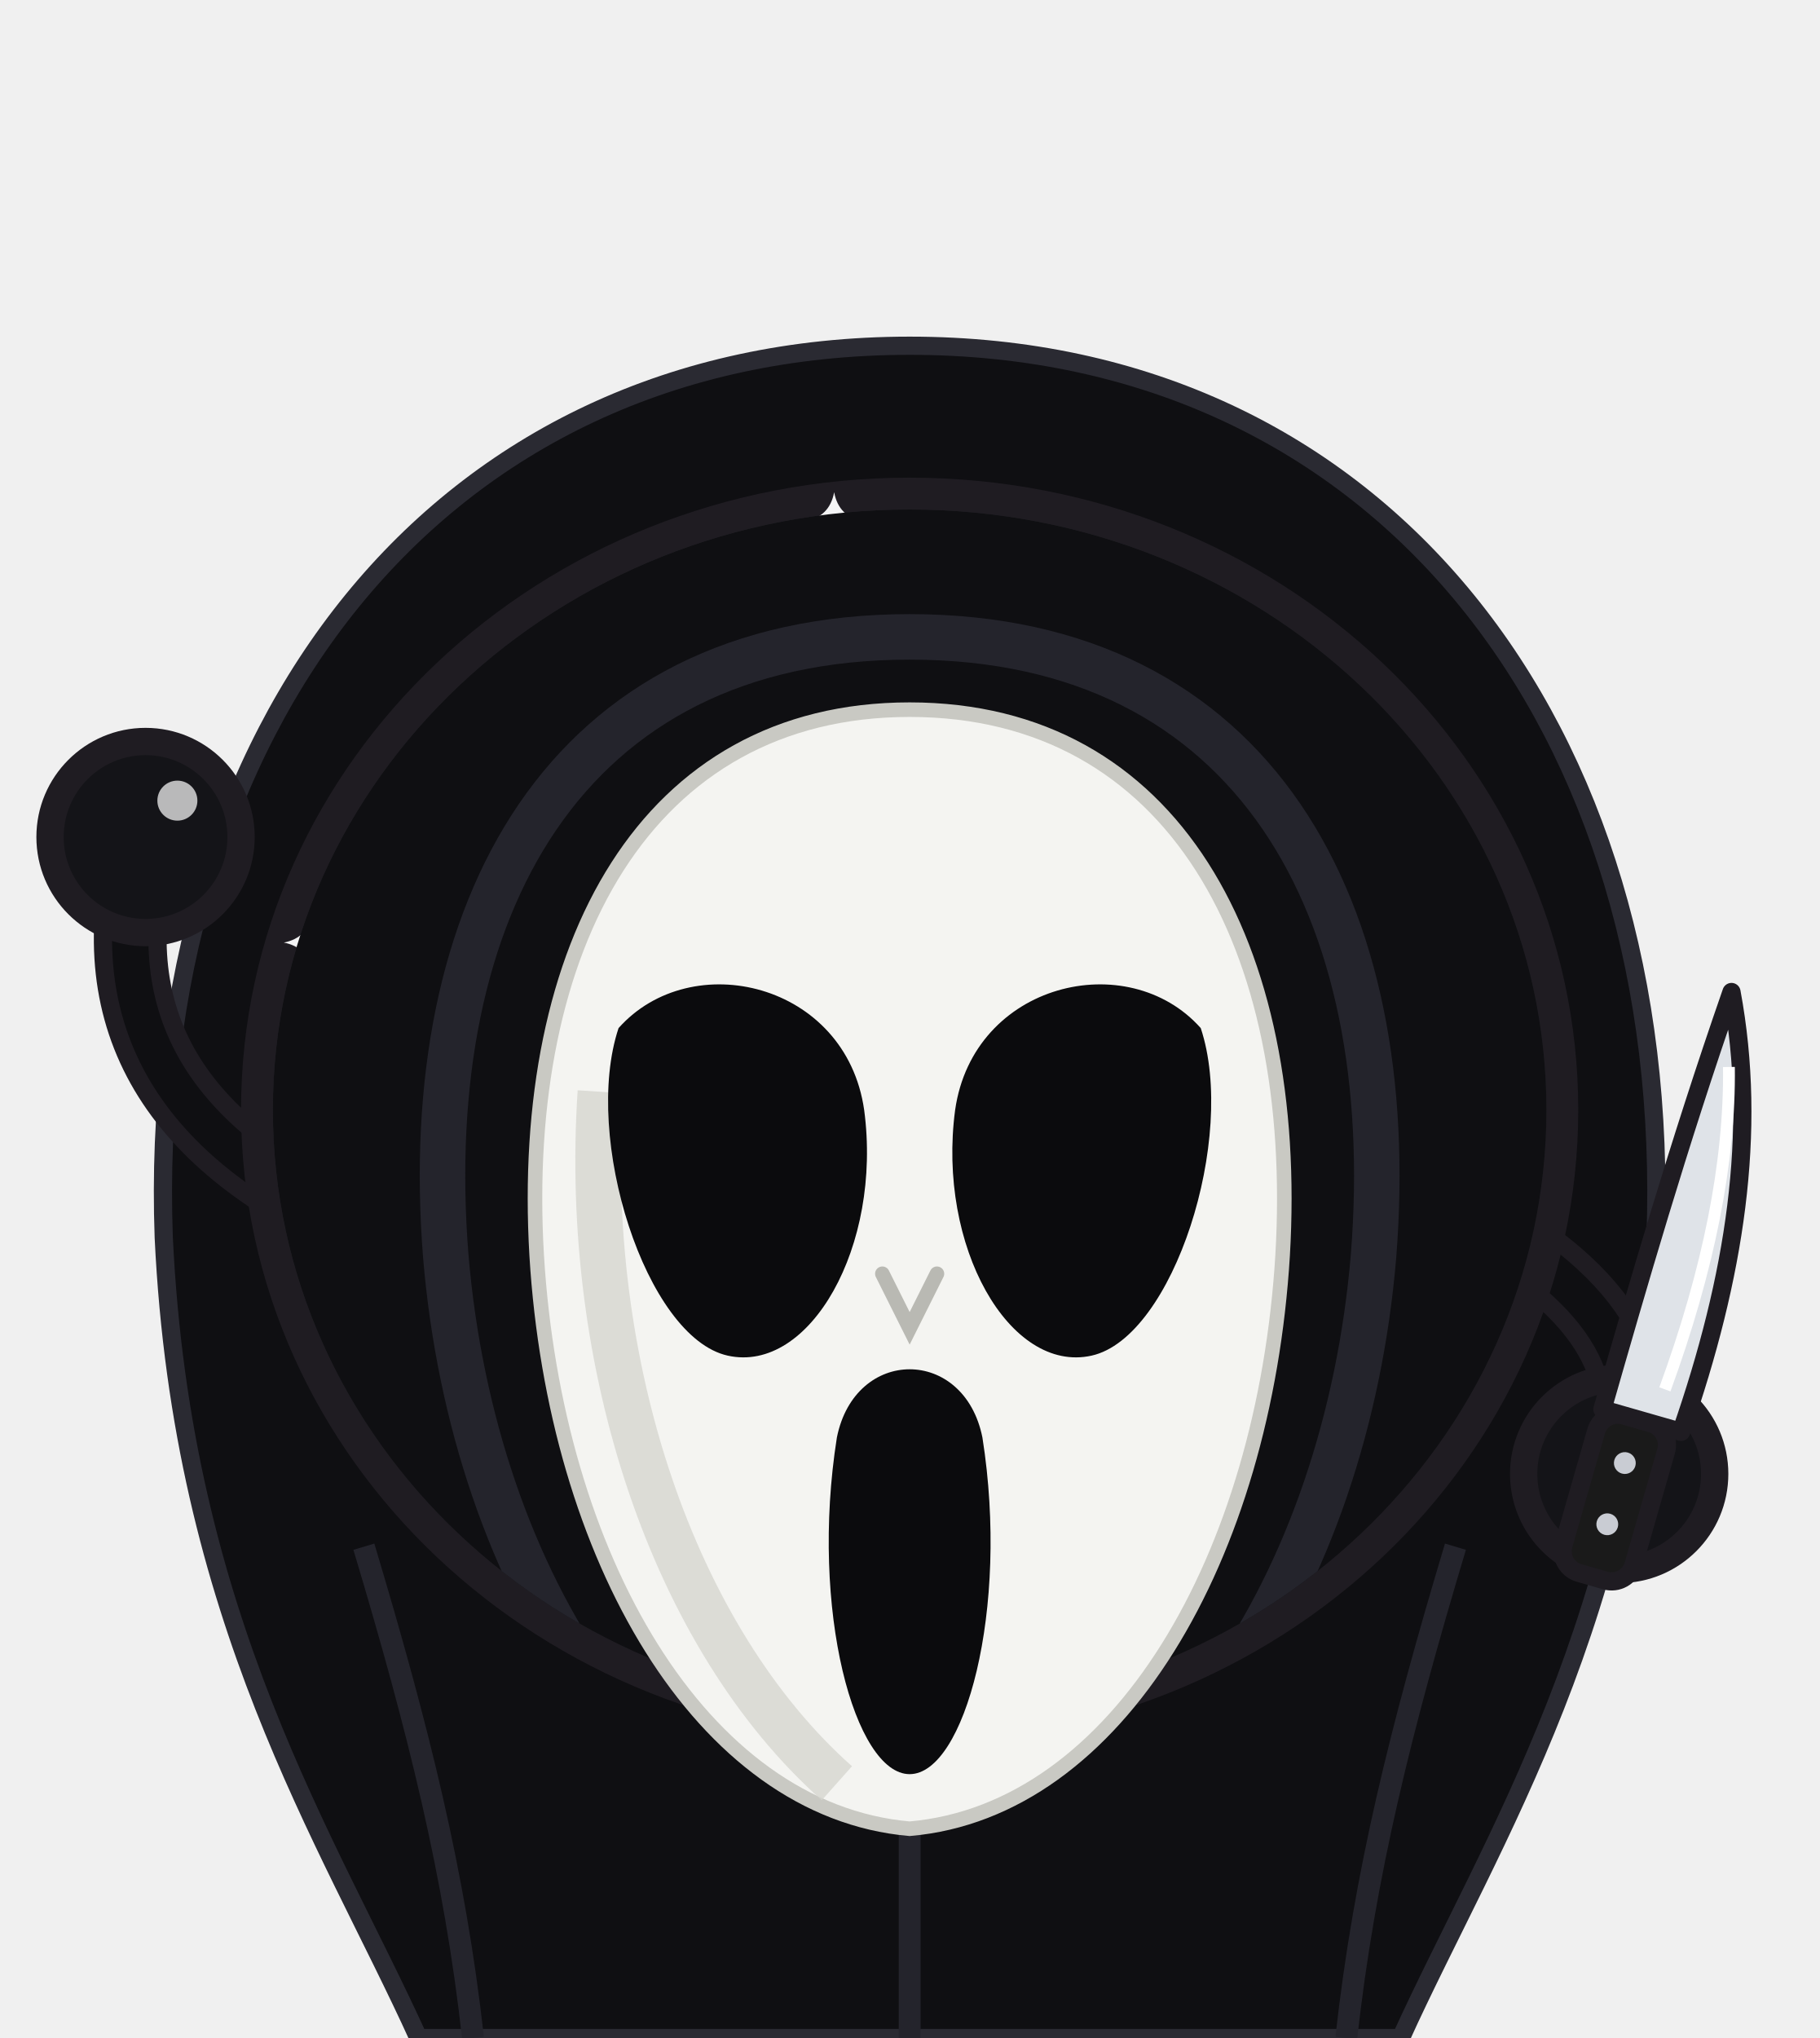
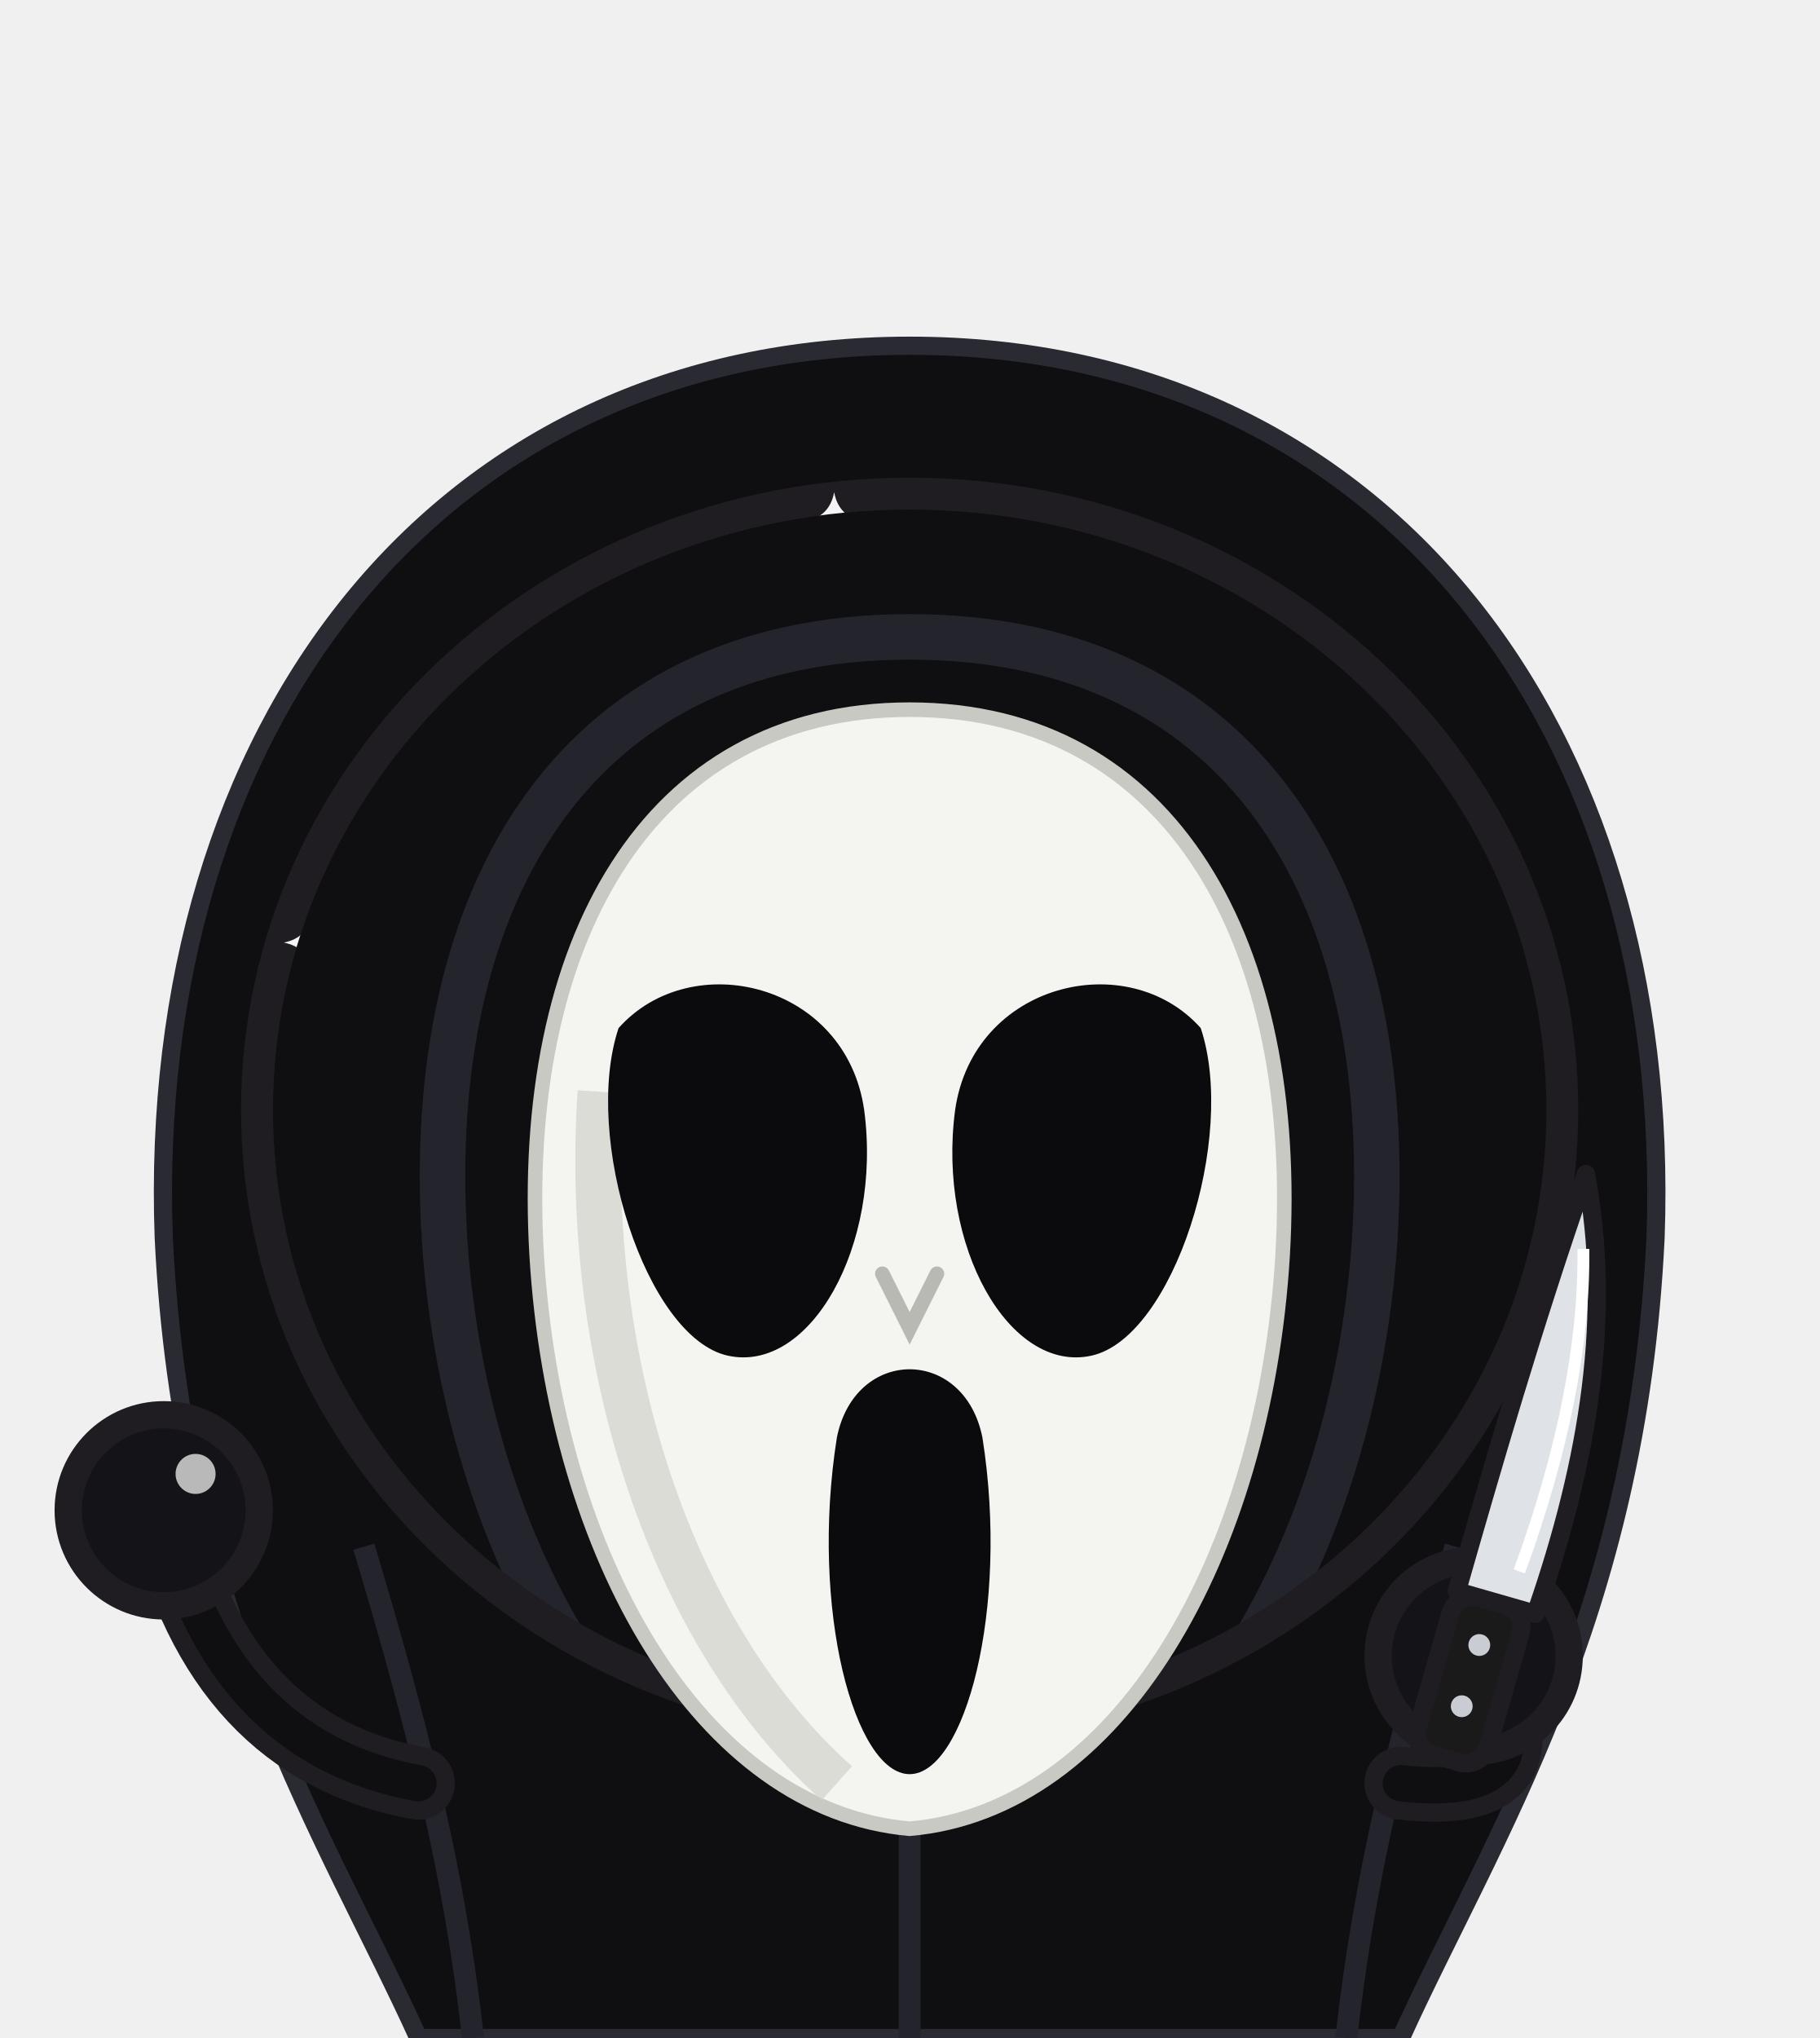
<svg xmlns="http://www.w3.org/2000/svg" viewBox="0 0 200 224" role="img" aria-label="Globinho fantasiado de máscara branca de grito e capuz preto">
-   <style>*{transform-box:view-box}.espia{transform-origin:100px 190px;animation:ginga 1s ease-in-out infinite alternate}@keyframes ginga{from{transform:rotate(-8deg)}to{transform:rotate(3deg)}}.braco-esq{animation:tchau .34s ease-in-out infinite alternate}@keyframes tchau{from{transform:rotate(-26deg)}to{transform:rotate(30deg)}}@media (prefers-reduced-motion: reduce){*{animation:none!important}}</style>
+   <style>*{transform-box:view-box}.espia{transform-origin:100px 190px;animation:ginga 1s ease-in-out infinite alternate}@keyframes ginga{from{transform:rotate(-8deg)}to{transform:rotate(3deg)}}.braco-esq{animation:tchau .34s ease-in-out infinite alternate}@keyframes tchau{from{transform:rotate(-20deg)}to{transform:rotate(22deg)}}@media (prefers-reduced-motion: reduce){*{animation:none!important}}</style>
  <defs>
    <clipPath id="cH8">
      <ellipse cx="100" cy="122" rx="70" ry="66" />
    </clipPath>
    <radialGradient id="sH8" cx="0.36" cy="0.3" r="0.82">
      <stop offset="0.5" stop-color="#000" stop-opacity="0" />
      <stop offset="1" stop-color="#000" stop-opacity="0.4" />
    </radialGradient>
    <radialGradient id="rH8" cx="0.5" cy="0.5" r="0.5">
      <stop offset="0" stop-color="#1F1C22" stop-opacity="0.5" />
      <stop offset="0.65" stop-color="#1F1C22" stop-opacity="0.26" />
      <stop offset="1" stop-color="#1F1C22" stop-opacity="0" />
    </radialGradient>
    <radialGradient id="iH8" cx="0.5" cy="0.35" r="0.7">
      <stop offset="0" stop-color="#3A2A30" />
      <stop offset="0.7" stop-color="#1F1C22" />
      <stop offset="1" stop-color="#120F14" />
    </radialGradient>
    <linearGradient id="tH8" x1="0" y1="0" x2="1" y2="0">
      <stop offset="0" stop-color="#7C808B" />
      <stop offset="0.35" stop-color="#FCFCFE" />
      <stop offset="1" stop-color="#A5A9B2" />
    </linearGradient>
  </defs>
  <g class="espia">
    <path d="M100,38 C152,38 184,80 182,136 C180,178 164,202 154,224 L46,224 C36,202 20,178 18,136 C16,80 48,38 100,38Z" fill="#0f0f12" stroke="#2a2a32" stroke-width="2" />
    <path d="M40,170 C46,190 50,206 52,224 M160,170 C154,190 150,206 148,224 M100,190 L100,224" stroke="#24242c" stroke-width="2.4" fill="none" />
-     <g class="braco braco-esq" style="transform-origin:38px 134px">
-       <path d="M38,134 Q8,120 16,92" fill="none" stroke="#1F1C22" stroke-width="8" stroke-linecap="round" />
-       <path d="M38,134 Q8,120 16,92" fill="none" stroke="#0f0f12" stroke-width="4" stroke-linecap="round" />
-       <circle cx="16" cy="92" r="10.5" fill="#141418" stroke="#1F1C22" stroke-width="3" />
-       <circle cx="19.5" cy="88" r="2.2" fill="#fff" opacity=".7" />
-     </g>
-     <g class="braco braco-dir" style="transform-origin:162px 134px">
-       <path d="M162,134 Q184,146 178,162" fill="none" stroke="#1F1C22" stroke-width="8" stroke-linecap="round" />
-       <path d="M162,134 Q184,146 178,162" fill="none" stroke="#0f0f12" stroke-width="4" stroke-linecap="round" />
-       <circle cx="178" cy="162" r="10.5" fill="#141418" stroke="#1F1C22" stroke-width="3" />
-       <circle cx="181.5" cy="158" r="2.2" fill="#fff" opacity=".7" />
+     <g class="braco braco-esq" style="transform-origin:46px 196px">
+       <path d="M46,196 Q24,192 18,166" fill="none" stroke="#1F1C22" stroke-width="8" stroke-linecap="round" />
+       <path d="M46,196 Q24,192 18,166" fill="none" stroke="#0f0f12" stroke-width="4" stroke-linecap="round" />
+       <circle cx="18" cy="166" r="10.5" fill="#141418" stroke="#1F1C22" stroke-width="3" />
+       <circle cx="21.5" cy="162" r="2.2" fill="#fff" opacity=".7" />
+     </g>
+     <g class="braco braco-dir" style="transform-origin:154px 196px">
+       <path d="M154,196 Q172,198 162,182" fill="none" stroke="#1F1C22" stroke-width="8" stroke-linecap="round" />
+       <path d="M154,196 Q172,198 162,182" fill="none" stroke="#0f0f12" stroke-width="4" stroke-linecap="round" />
+       <circle cx="162" cy="182" r="10.5" fill="#141418" stroke="#1F1C22" stroke-width="3" />
+       <circle cx="165.5" cy="178" r="2.2" fill="#fff" opacity=".7" />
    </g>
    <g class="corpo">
      <ellipse cx="100" cy="122" rx="73.5" ry="69.5" fill="#1F1C22" />
      <g class="facetas" clip-path="url(#cH8)">
        <ellipse cx="100" cy="122" rx="70" ry="66" fill="#2A2930" />
        <path d="M98.6,56.2 L98.6,56.2 L82.1,58.5 L81.7,58.5Z" fill="#E6E8ED" />
        <path d="M98.7,56.2 L98.7,56.2 L83.4,58.5 L82.2,58.5Z" fill="#E6E8ED" />
        <path d="M98.8,56.2 L98.8,56.2 L85.6,58.5 L83.6,58.5Z" fill="#E6E8ED" />
        <path d="M99.0,56.2 L99.0,56.2 L88.5,58.5 L85.8,58.5Z" fill="#C9CCD3" />
        <path d="M99.3,56.2 L99.3,56.2 L91.9,58.5 L88.7,58.5Z" fill="#C9CCD3" />
        <path d="M99.5,56.2 L99.5,56.2 L95.8,58.5 L92.2,58.5Z" fill="#E6E8ED" />
        <path d="M99.8,56.2 L99.8,56.2 L99.8,58.5 L96.1,58.5Z" fill="#E6E8ED" />
        <path d="M100.2,56.2 L100.2,56.2 L103.9,58.5 L100.2,58.5Z" fill="#C9CCD3" />
        <path d="M100.5,56.2 L100.5,56.2 L107.8,58.5 L104.2,58.5Z" fill="#E6E8ED" />
        <path d="M100.7,56.2 L100.7,56.2 L111.3,58.5 L108.1,58.5Z" fill="#C9CCD3" />
        <path d="M101.0,56.2 L101.0,56.2 L114.2,58.5 L111.5,58.5Z" fill="#A5A9B2" />
        <path d="M101.2,56.2 L101.2,56.2 L116.4,58.5 L114.4,58.5Z" fill="#C9CCD3" />
        <path d="M101.3,56.2 L101.3,56.2 L117.8,58.5 L116.6,58.5Z" fill="#C9CCD3" />
        <path d="M101.4,56.2 L101.4,56.2 L118.3,58.5 L117.9,58.5Z" fill="#C9CCD3" />
        <path d="M79.1,59.2 L79.5,59.2 L64.3,65.9 L63.5,65.9Z" fill="#E6E8ED" />
        <path d="M79.7,59.2 L80.9,59.2 L66.9,65.9 L64.5,65.9Z" fill="#FCFCFE" />
        <path d="M81.3,59.2 L83.3,59.2 L71.2,65.9 L67.3,65.9Z" fill="#FCFCFE" />
        <path d="M83.9,59.2 L86.6,59.2 L76.9,65.9 L71.7,65.9Z" fill="#E6E8ED" />
        <path d="M87.3,59.2 L90.5,59.2 L83.7,65.9 L77.6,65.9Z" fill="#FCFCFE" />
        <path d="M91.3,59.2 L94.9,59.2 L91.4,65.9 L84.6,65.9Z" fill="#E6E8ED" />
        <path d="M95.8,59.2 L99.6,59.2 L99.6,65.9 L92.3,65.9Z" fill="#E6E8ED" />
        <path d="M100.4,59.2 L104.2,59.2 L107.7,65.9 L100.4,65.9Z" fill="#F4A3A3" />
        <path d="M105.1,59.2 L108.7,59.2 L115.4,65.9 L108.6,65.9Z" fill="#C9CCD3" />
        <path d="M109.5,59.2 L112.7,59.2 L122.4,65.9 L116.3,65.9Z" fill="#F4A3A3" />
        <path d="M113.4,59.2 L116.1,59.2 L128.3,65.9 L123.1,65.9Z" fill="#C9CCD3" />
        <path d="M116.7,59.2 L118.7,59.2 L132.7,65.9 L128.8,65.9Z" fill="#C9CCD3" />
        <path d="M119.1,59.2 L120.3,59.2 L135.5,65.9 L133.1,65.9Z" fill="#C9CCD3" />
        <path d="M120.5,59.2 L120.9,59.2 L136.5,65.9 L135.7,65.9Z" fill="#7C808B" />
        <path d="M61.2,67.3 L62.0,67.3 L49.4,77.9 L48.2,77.9Z" fill="#FCFCFE" />
        <path d="M62.3,67.3 L64.7,67.3 L53.1,77.9 L49.7,77.9Z" fill="#E6E8ED" />
        <path d="M65.3,67.3 L69.2,67.3 L59.1,77.9 L53.7,77.9Z" fill="#FCFCFE" />
        <path d="M70.1,67.3 L75.2,67.3 L67.2,77.9 L60.0,77.9Z" fill="#E6E8ED" />
        <path d="M76.3,67.3 L82.5,67.3 L76.9,77.9 L68.3,77.9Z" fill="#E6E8ED" />
        <path d="M83.8,67.3 L90.7,67.3 L87.8,77.9 L78.2,77.9Z" fill="#FCFCFE" />
        <path d="M92.1,67.3 L99.3,67.3 L99.3,77.9 L89.2,77.9Z" fill="#E6E8ED" />
        <path d="M100.7,67.3 L107.9,67.3 L110.8,77.9 L100.7,77.9Z" fill="#FCFCFE" />
        <path d="M109.3,67.3 L116.2,67.3 L121.8,77.9 L112.2,77.9Z" fill="#E6E8ED" />
        <path d="M117.5,67.3 L123.7,67.3 L131.7,77.9 L123.1,77.9Z" fill="#F4A3A3" />
        <path d="M124.8,67.3 L129.9,67.3 L140.0,77.9 L132.8,77.9Z" fill="#C9CCD3" />
        <path d="M130.8,67.3 L134.7,67.3 L146.3,77.9 L140.9,77.9Z" fill="#7C808B" />
        <path d="M135.3,67.3 L137.7,67.3 L150.3,77.9 L146.9,77.9Z" fill="#7C808B" />
        <path d="M138.0,67.3 L138.8,67.3 L151.8,77.9 L150.6,77.9Z" fill="#555862" />
        <path d="M46.4,79.9 L47.6,79.9 L38.6,93.5 L37.2,93.5Z" fill="#E6E8ED" />
        <path d="M48.0,79.9 L51.4,79.9 L43.0,93.5 L39.0,93.5Z" fill="#FCFCFE" />
        <path d="M52.1,79.9 L57.6,79.9 L50.3,93.5 L43.8,93.5Z" fill="#FCFCFE" />
        <path d="M58.7,79.9 L65.9,79.9 L60.1,93.5 L51.5,93.5Z" fill="#E6E8ED" />
        <path d="M67.3,79.9 L75.9,79.9 L71.9,93.5 L61.5,93.5Z" fill="#FCFCFE" />
        <path d="M77.6,79.9 L87.2,79.9 L85.1,93.5 L73.6,93.5Z" fill="#FCFCFE" />
        <path d="M89.0,79.9 L99.1,79.9 L99.1,93.5 L86.9,93.5Z" fill="#FCFCFE" />
        <path d="M100.9,79.9 L111.0,79.9 L113.1,93.5 L100.9,93.5Z" fill="#C9CCD3" />
        <path d="M112.8,79.9 L122.4,79.9 L126.4,93.5 L114.9,93.5Z" fill="#C9CCD3" />
        <path d="M124.1,79.9 L132.7,79.9 L138.5,93.5 L128.1,93.5Z" fill="#A5A9B2" />
        <path d="M134.1,79.9 L141.3,79.9 L148.5,93.5 L139.9,93.5Z" fill="#A5A9B2" />
        <path d="M142.4,79.9 L147.9,79.9 L156.2,93.5 L149.7,93.5Z" fill="#A5A9B2" />
        <path d="M148.6,79.9 L152.0,79.9 L161.0,93.5 L157.0,93.5Z" fill="#7C808B" />
        <path d="M152.4,79.9 L153.6,79.9 L162.8,93.5 L161.4,93.5Z" fill="#555862" />
        <path d="M36.0,95.8 L37.4,95.8 L32.7,111.3 L31.2,111.3Z" fill="#F4A3A3" />
        <path d="M37.9,95.8 L41.9,95.8 L37.6,111.3 L33.2,111.3Z" fill="#FCFCFE" />
        <path d="M42.8,95.8 L49.4,95.8 L45.6,111.3 L38.5,111.3Z" fill="#E6E8ED" />
        <path d="M50.6,95.8 L59.3,95.8 L56.3,111.3 L46.9,111.3Z" fill="#FCFCFE" />
        <path d="M60.9,95.8 L71.3,95.8 L69.2,111.3 L57.9,111.3Z" fill="#FCFCFE" />
        <path d="M73.2,95.8 L84.8,95.8 L83.7,111.3 L71.1,111.3Z" fill="#E6E8ED" />
        <path d="M86.8,95.8 L99.0,95.8 L99.0,111.3 L85.7,111.3Z" fill="#FCFCFE" />
        <path d="M101.0,95.8 L113.2,95.8 L114.3,111.3 L101.0,111.3Z" fill="#E6E8ED" />
        <path d="M115.2,95.8 L126.8,95.8 L128.9,111.3 L116.3,111.3Z" fill="#C9CCD3" />
        <path d="M128.7,95.8 L139.1,95.8 L142.1,111.3 L130.8,111.3Z" fill="#A5A9B2" />
        <path d="M140.7,95.8 L149.4,95.8 L153.1,111.3 L143.7,111.3Z" fill="#A5A9B2" />
        <path d="M150.6,95.8 L157.2,95.8 L161.5,111.3 L154.4,111.3Z" fill="#7C808B" />
        <path d="M158.1,95.8 L162.1,95.8 L166.8,111.3 L162.4,111.3Z" fill="#7C808B" />
        <path d="M162.6,95.8 L164.0,95.8 L168.8,111.3 L167.3,111.3Z" fill="#7C808B" />
        <path d="M30.8,113.9 L32.3,113.9 L32.3,130.1 L30.8,130.1Z" fill="#A5A9B2" />
        <path d="M32.8,113.9 L37.2,113.9 L37.2,130.1 L32.8,130.1Z" fill="#E6E8ED" />
        <path d="M38.2,113.9 L45.3,113.9 L45.3,130.1 L38.2,130.1Z" fill="#E6E8ED" />
        <path d="M46.6,113.9 L56.0,113.9 L56.0,130.1 L46.6,130.1Z" fill="#C9CCD3" />
        <path d="M57.7,113.9 L69.0,113.9 L69.0,130.1 L57.7,130.1Z" fill="#C9CCD3" />
        <path d="M71.0,113.9 L83.6,113.9 L83.6,130.1 L71.0,130.1Z" fill="#E6E8ED" />
        <path d="M85.7,113.9 L98.9,113.9 L98.9,130.1 L85.7,130.1Z" fill="#E6E8ED" />
        <path d="M101.1,113.9 L114.3,113.9 L114.3,130.1 L101.1,130.1Z" fill="#C9CCD3" />
        <path d="M116.4,113.9 L129.0,113.9 L129.0,130.1 L116.4,130.1Z" fill="#C9CCD3" />
        <path d="M131.0,113.9 L142.3,113.9 L142.3,130.1 L131.0,130.1Z" fill="#7C808B" />
        <path d="M144.0,113.9 L153.4,113.9 L153.4,130.1 L144.0,130.1Z" fill="#555862" />
        <path d="M154.7,113.9 L161.8,113.9 L161.8,130.1 L154.7,130.1Z" fill="#555862" />
        <path d="M162.8,113.9 L167.2,113.9 L167.2,130.1 L162.8,130.1Z" fill="#555862" />
        <path d="M167.7,113.9 L169.2,113.9 L169.2,130.1 L167.7,130.1Z" fill="#555862" />
        <path d="M31.2,132.7 L32.7,132.7 L37.4,148.2 L36.0,148.2Z" fill="#A5A9B2" />
        <path d="M33.2,132.7 L37.6,132.7 L41.9,148.2 L37.9,148.2Z" fill="#F4A3A3" />
        <path d="M38.5,132.7 L45.6,132.7 L49.4,148.2 L42.8,148.2Z" fill="#C9CCD3" />
        <path d="M46.9,132.7 L56.3,132.7 L59.3,148.2 L50.6,148.2Z" fill="#A5A9B2" />
        <path d="M57.9,132.7 L69.2,132.7 L71.3,148.2 L60.9,148.2Z" fill="#C9CCD3" />
        <path d="M71.1,132.7 L83.7,132.7 L84.8,148.2 L73.2,148.2Z" fill="#A5A9B2" />
        <path d="M85.7,132.7 L99.0,132.7 L99.0,148.2 L86.8,148.2Z" fill="#C9CCD3" />
        <path d="M101.0,132.7 L114.3,132.7 L113.2,148.2 L101.0,148.2Z" fill="#7C808B" />
        <path d="M116.3,132.7 L128.9,132.7 L126.8,148.2 L115.2,148.2Z" fill="#A5A9B2" />
        <path d="M130.8,132.7 L142.1,132.7 L139.1,148.2 L128.7,148.2Z" fill="#555862" />
        <path d="M143.7,132.7 L153.1,132.7 L149.4,148.2 L140.7,148.2Z" fill="#555862" />
        <path d="M154.4,132.7 L161.5,132.7 L157.2,148.2 L150.6,148.2Z" fill="#555862" />
        <path d="M162.4,132.7 L166.8,132.7 L162.1,148.2 L158.1,148.2Z" fill="#555862" />
        <path d="M167.3,132.7 L168.8,132.7 L164.0,148.2 L162.6,148.2Z" fill="#7C808B" />
        <path d="M37.2,150.5 L38.6,150.5 L47.6,164.1 L46.4,164.1Z" fill="#7C808B" />
        <path d="M39.0,150.5 L43.0,150.5 L51.4,164.1 L48.0,164.1Z" fill="#A5A9B2" />
        <path d="M43.8,150.5 L50.3,150.5 L57.6,164.1 L52.1,164.1Z" fill="#A5A9B2" />
        <path d="M51.5,150.5 L60.1,150.5 L65.9,164.1 L58.7,164.1Z" fill="#A5A9B2" />
        <path d="M61.5,150.5 L71.9,150.5 L75.9,164.1 L67.3,164.1Z" fill="#7C808B" />
        <path d="M73.6,150.5 L85.1,150.5 L87.2,164.1 L77.6,164.1Z" fill="#7C808B" />
        <path d="M86.9,150.5 L99.1,150.5 L99.1,164.1 L89.0,164.1Z" fill="#7C808B" />
        <path d="M100.9,150.5 L113.1,150.5 L111.0,164.1 L100.9,164.1Z" fill="#7C808B" />
        <path d="M114.9,150.5 L126.4,150.5 L122.4,164.1 L112.8,164.1Z" fill="#555862" />
        <path d="M128.1,150.5 L138.5,150.5 L132.7,164.1 L124.1,164.1Z" fill="#7C808B" />
        <path d="M139.9,150.5 L148.5,150.5 L141.3,164.1 L134.1,164.1Z" fill="#555862" />
        <path d="M149.7,150.5 L156.2,150.5 L147.9,164.1 L142.4,164.1Z" fill="#555862" />
        <path d="M157.0,150.5 L161.0,150.5 L152.0,164.1 L148.6,164.1Z" fill="#7C808B" />
        <path d="M161.4,150.5 L162.8,150.5 L153.6,164.1 L152.4,164.1Z" fill="#7C808B" />
        <path d="M48.2,166.1 L49.4,166.1 L62.0,176.7 L61.2,176.7Z" fill="#555862" />
        <path d="M49.7,166.1 L53.1,166.1 L64.7,176.7 L62.3,176.7Z" fill="#555862" />
        <path d="M53.7,166.1 L59.1,166.1 L69.2,176.7 L65.3,176.7Z" fill="#555862" />
        <path d="M60.0,166.1 L67.2,166.1 L75.2,176.7 L70.1,176.7Z" fill="#7C808B" />
        <path d="M68.3,166.1 L76.9,166.1 L82.5,176.7 L76.3,176.7Z" fill="#7C808B" />
        <path d="M78.2,166.1 L87.8,166.1 L90.7,176.7 L83.8,176.7Z" fill="#7C808B" />
        <path d="M89.2,166.1 L99.3,166.1 L99.3,176.7 L92.1,176.7Z" fill="#7C808B" />
        <path d="M100.7,166.1 L110.8,166.1 L107.9,176.7 L100.7,176.7Z" fill="#7C808B" />
        <path d="M112.2,166.1 L121.8,166.1 L116.2,176.7 L109.3,176.7Z" fill="#555862" />
        <path d="M123.1,166.1 L131.7,166.1 L123.7,176.7 L117.5,176.7Z" fill="#555862" />
        <path d="M132.8,166.1 L140.0,166.1 L129.9,176.7 L124.8,176.7Z" fill="#555862" />
        <path d="M140.9,166.1 L146.3,166.1 L134.7,176.7 L130.8,176.7Z" fill="#7C808B" />
        <path d="M146.9,166.1 L150.3,166.1 L137.7,176.7 L135.3,176.7Z" fill="#7C808B" />
        <path d="M150.6,166.1 L151.8,166.1 L138.8,176.7 L138.0,176.7Z" fill="#7C808B" />
        <path d="M63.5,178.1 L64.3,178.1 L79.5,184.8 L79.1,184.8Z" fill="#F4A3A3" />
        <path d="M64.5,178.1 L66.9,178.1 L80.9,184.8 L79.7,184.8Z" fill="#7C808B" />
        <path d="M67.3,178.1 L71.2,178.1 L83.3,184.8 L81.3,184.8Z" fill="#555862" />
        <path d="M71.7,178.1 L76.9,178.1 L86.6,184.8 L83.9,184.8Z" fill="#7C808B" />
        <path d="M77.6,178.1 L83.7,178.1 L90.5,184.8 L87.3,184.8Z" fill="#7C808B" />
        <path d="M84.6,178.1 L91.4,178.1 L94.9,184.8 L91.3,184.8Z" fill="#555862" />
        <path d="M92.3,178.1 L99.6,178.1 L99.6,184.8 L95.8,184.8Z" fill="#F4A3A3" />
        <path d="M100.4,178.1 L107.7,178.1 L104.2,184.8 L100.4,184.8Z" fill="#555862" />
        <path d="M108.6,178.1 L115.4,178.1 L108.7,184.8 L105.1,184.8Z" fill="#555862" />
        <path d="M116.3,178.1 L122.4,178.1 L112.7,184.8 L109.5,184.8Z" fill="#7C808B" />
        <path d="M123.1,178.1 L128.3,178.1 L116.1,184.8 L113.4,184.8Z" fill="#7C808B" />
        <path d="M128.8,178.1 L132.7,178.1 L118.7,184.8 L116.7,184.8Z" fill="#555862" />
        <path d="M133.1,178.1 L135.5,178.1 L120.3,184.8 L119.1,184.8Z" fill="#555862" />
        <path d="M135.7,178.1 L136.5,178.1 L120.9,184.8 L120.5,184.8Z" fill="#7C808B" />
        <path d="M81.7,185.5 L82.1,185.5 L98.6,187.8 L98.6,187.8Z" fill="#555862" />
        <path d="M82.2,185.5 L83.4,185.5 L98.7,187.8 L98.7,187.8Z" fill="#7C808B" />
        <path d="M83.6,185.5 L85.6,185.5 L98.8,187.8 L98.8,187.8Z" fill="#555862" />
        <path d="M85.8,185.5 L88.5,185.5 L99.0,187.8 L99.0,187.8Z" fill="#7C808B" />
        <path d="M88.7,185.5 L91.9,185.5 L99.3,187.8 L99.3,187.8Z" fill="#7C808B" />
        <path d="M92.2,185.5 L95.8,185.5 L99.5,187.8 L99.5,187.8Z" fill="#555862" />
        <path d="M96.1,185.5 L99.8,185.5 L99.8,187.8 L99.8,187.8Z" fill="#555862" />
        <path d="M100.2,185.5 L103.9,185.5 L100.2,187.8 L100.2,187.8Z" fill="#7C808B" />
        <path d="M104.2,185.5 L107.8,185.5 L100.5,187.8 L100.5,187.8Z" fill="#555862" />
        <path d="M108.1,185.5 L111.3,185.5 L100.7,187.8 L100.7,187.8Z" fill="#555862" />
        <path d="M111.5,185.5 L114.2,185.5 L101.0,187.8 L101.0,187.8Z" fill="#7C808B" />
        <path d="M114.4,185.5 L116.4,185.5 L101.2,187.8 L101.2,187.8Z" fill="#7C808B" />
        <path d="M116.6,185.5 L117.8,185.5 L101.3,187.8 L101.3,187.8Z" fill="#555862" />
        <path d="M117.9,185.5 L118.3,185.5 L101.4,187.8 L101.4,187.8Z" fill="#555862" />
        <path d="M98.6,57.0 L98.6,57.0 M98.7,57.0 L98.7,57.0 M98.8,57.0 L98.8,57.0 M99.0,57.0 L99.0,57.0 M99.3,57.0 L99.3,57.0 M99.5,57.0 L99.5,57.0 M99.8,57.0 L99.8,57.0 M100.2,57.0 L100.2,57.0 M100.5,57.0 L100.5,57.0 M100.7,57.0 L100.7,57.0 M101.0,57.0 L101.0,57.0 M101.2,57.0 L101.2,57.0 M101.3,57.0 L101.3,57.0 M101.4,57.0 L101.4,57.0 M79.1,60.0 L79.4,60.0 M79.9,60.0 L80.6,60.0 M81.6,60.0 L82.7,60.0 M84.3,60.0 L85.8,60.0 M87.8,60.0 L89.5,60.0 M91.9,60.0 L93.8,60.0 M96.3,60.0 L98.4,60.0 M105.6,60.0 L107.6,60.0 M113.8,60.0 L115.3,60.0 M117.0,60.0 L118.1,60.0 M61.3,68.1 L61.8,68.1 M62.7,68.1 L64.0,68.1 M65.9,68.1 L68.0,68.1 M70.9,68.1 L73.7,68.1 M77.3,68.1 L80.7,68.1 M84.8,68.1 L88.6,68.1 M93.1,68.1 L97.1,68.1 M101.8,68.1 L105.8,68.1 M110.4,68.1 L114.1,68.1 M125.5,68.1 L128.4,68.1 M46.6,80.7 L47.2,80.7 M48.5,80.7 L50.3,80.7 M53.0,80.7 L55.9,80.7 M59.8,80.7 L63.7,80.7 M68.6,80.7 L73.4,80.7 M79.0,80.7 L84.3,80.7 M90.5,80.7 L96.1,80.7 M102.4,80.7 L108.0,80.7 M114.2,80.7 L119.5,80.7 M125.3,80.7 L130.1,80.7 M38.5,96.6 L40.7,96.6 M43.8,96.6 L47.4,96.6 M51.9,96.6 L56.7,96.6 M62.5,96.6 L68.2,96.6 M74.9,96.6 L81.3,96.6 M88.6,96.6 L95.3,96.6 M102.9,96.6 L109.6,96.6 M117.0,96.6 L123.3,96.6 M31.1,114.7 L31.9,114.7 M33.5,114.7 L35.9,114.7 M39.2,114.7 L43.1,114.7 M48.0,114.7 L53.2,114.7 M59.4,114.7 L65.6,114.7 M72.9,114.7 L79.8,114.7 M87.7,114.7 L94.9,114.7 M103.1,114.7 L110.4,114.7 M39.5,133.5 L43.5,133.5 M48.3,133.5 L53.5,133.5 M59.6,133.5 L65.8,133.5 M73.0,133.5 L79.9,133.5" fill="none" stroke="#fff" stroke-width="1" stroke-linecap="round" opacity="0.55" />
      </g>
      <ellipse cx="100" cy="122" rx="70" ry="66" fill="url(#sH8)" />
      <path d="M143.4,74.48 A67,63 0 0 1 161.6,148.4" fill="none" stroke="#F6E7DA" stroke-width="2.4" stroke-linecap="round" opacity="0.55" />
      <ellipse class="reflexo" cx="65.0" cy="82.4" rx="12.6" ry="5.94" fill="#fff" opacity="0.92" transform="rotate(-38 65.0 82.4)" />
      <circle cx="81.1" cy="72.5" r="3.2" fill="#fff" opacity="0.9" />
      <g class="cintilas">
        <path class="cintila" d="M91.7,54.1 Q92.2,56.8 94.9,57.3 Q92.2,57.8 91.7,60.5 Q91.2,57.8 88.5,57.3 Q91.2,56.8 91.7,54.1Z" fill="#FFFFFF" opacity="0.95" />
        <path class="cintila" d="M103.2,59.4 Q103.7,62.1 106.4,62.6 Q103.7,63.1 103.2,65.8 Q102.7,63.1 100.0,62.6 Q102.7,62.1 103.2,59.4Z" fill="#FFFFFF" opacity="0.95" />
        <path class="cintila" d="M114.9,69.4 Q115.4,72.1 118.1,72.6 Q115.4,73.1 114.9,75.8 Q114.4,73.1 111.7,72.6 Q114.4,72.1 114.9,69.4Z" fill="#FFFFFF" opacity="0.95" />
        <path class="cintila" d="M34.4,100.4 Q34.9,103.1 37.6,103.6 Q34.9,104.1 34.4,106.8 Q33.8,104.1 31.2,103.6 Q33.8,103.1 34.4,100.4Z" fill="#FFFFFF" opacity="0.95" />
      </g>
    </g>
    <ellipse cx="100" cy="136" rx="56.0" ry="34.32" fill="url(#rH8)" />
    <g clip-path="url(#cH8)">
      <rect x="20" y="40" width="160" height="170" fill="#0f0f12" />
      <path d="M100,70 C138,70 154,100 151,138 C148,174 128,205 100,207 C72,205 52,174 49,138 C46,100 62,70 100,70Z" fill="none" stroke="#24242c" stroke-width="5" />
      <path d="M60,60 C74,52 126,52 140,60" stroke="#26262e" stroke-width="2.4" fill="none" />
    </g>
    <path d="M100,78 C129,78 143,104 141,138 C139,171 123,199 100,201 C77,199 61,171 59,138 C57,104 71,78 100,78Z" fill="#f4f4f1" stroke="#c9c9c3" stroke-width="1.6" />
    <path d="M66,120 C64,150 74,180 92,196" stroke="#d6d6d0" stroke-width="5" fill="none" opacity=".8" />
    <path d="M68,113 C76,104 93,108 95,122 C97,137 89,151 80,149 C71,147 64,125 68,113Z" fill="#0b0b0d" />
    <path d="M132,113 C124,104 107,108 105,122 C103,137 111,151 120,149 C129,147 136,125 132,113Z" fill="#0b0b0d" />
    <path d="M97,140 L100,146 L103,140" stroke="#b9b9b3" stroke-width="1.6" fill="none" stroke-linecap="round" />
    <path d="M92,158 C94,148 106,148 108,158 C111,177 106,195 100,195 C94,195 89,177 92,158Z" fill="#0b0b0d" />
-     <g transform="translate(180 156) rotate(16)">
+     <g transform="translate(164 176) rotate(16)">
      <rect x="-4" y="0" width="8" height="18" rx="2.5" fill="#1a1a1a" stroke="#1F1C22" stroke-width="2" />
      <circle cx="0" cy="5" r="1.2" fill="#c9ccd3" />
      <circle cx="0" cy="12" r="1.2" fill="#c9ccd3" />
      <path d="M-4,0 L5,0 C6,-18 4,-34 -3,-48 C-4,-30 -4,-14 -4,0Z" fill="#dfe3e8" stroke="#1F1C22" stroke-width="2" stroke-linejoin="round" />
      <path d="M2,-4 C3,-18 2,-30 -1,-40" stroke="#fff" stroke-width="1.3" fill="none" />
    </g>
  </g>
</svg>
